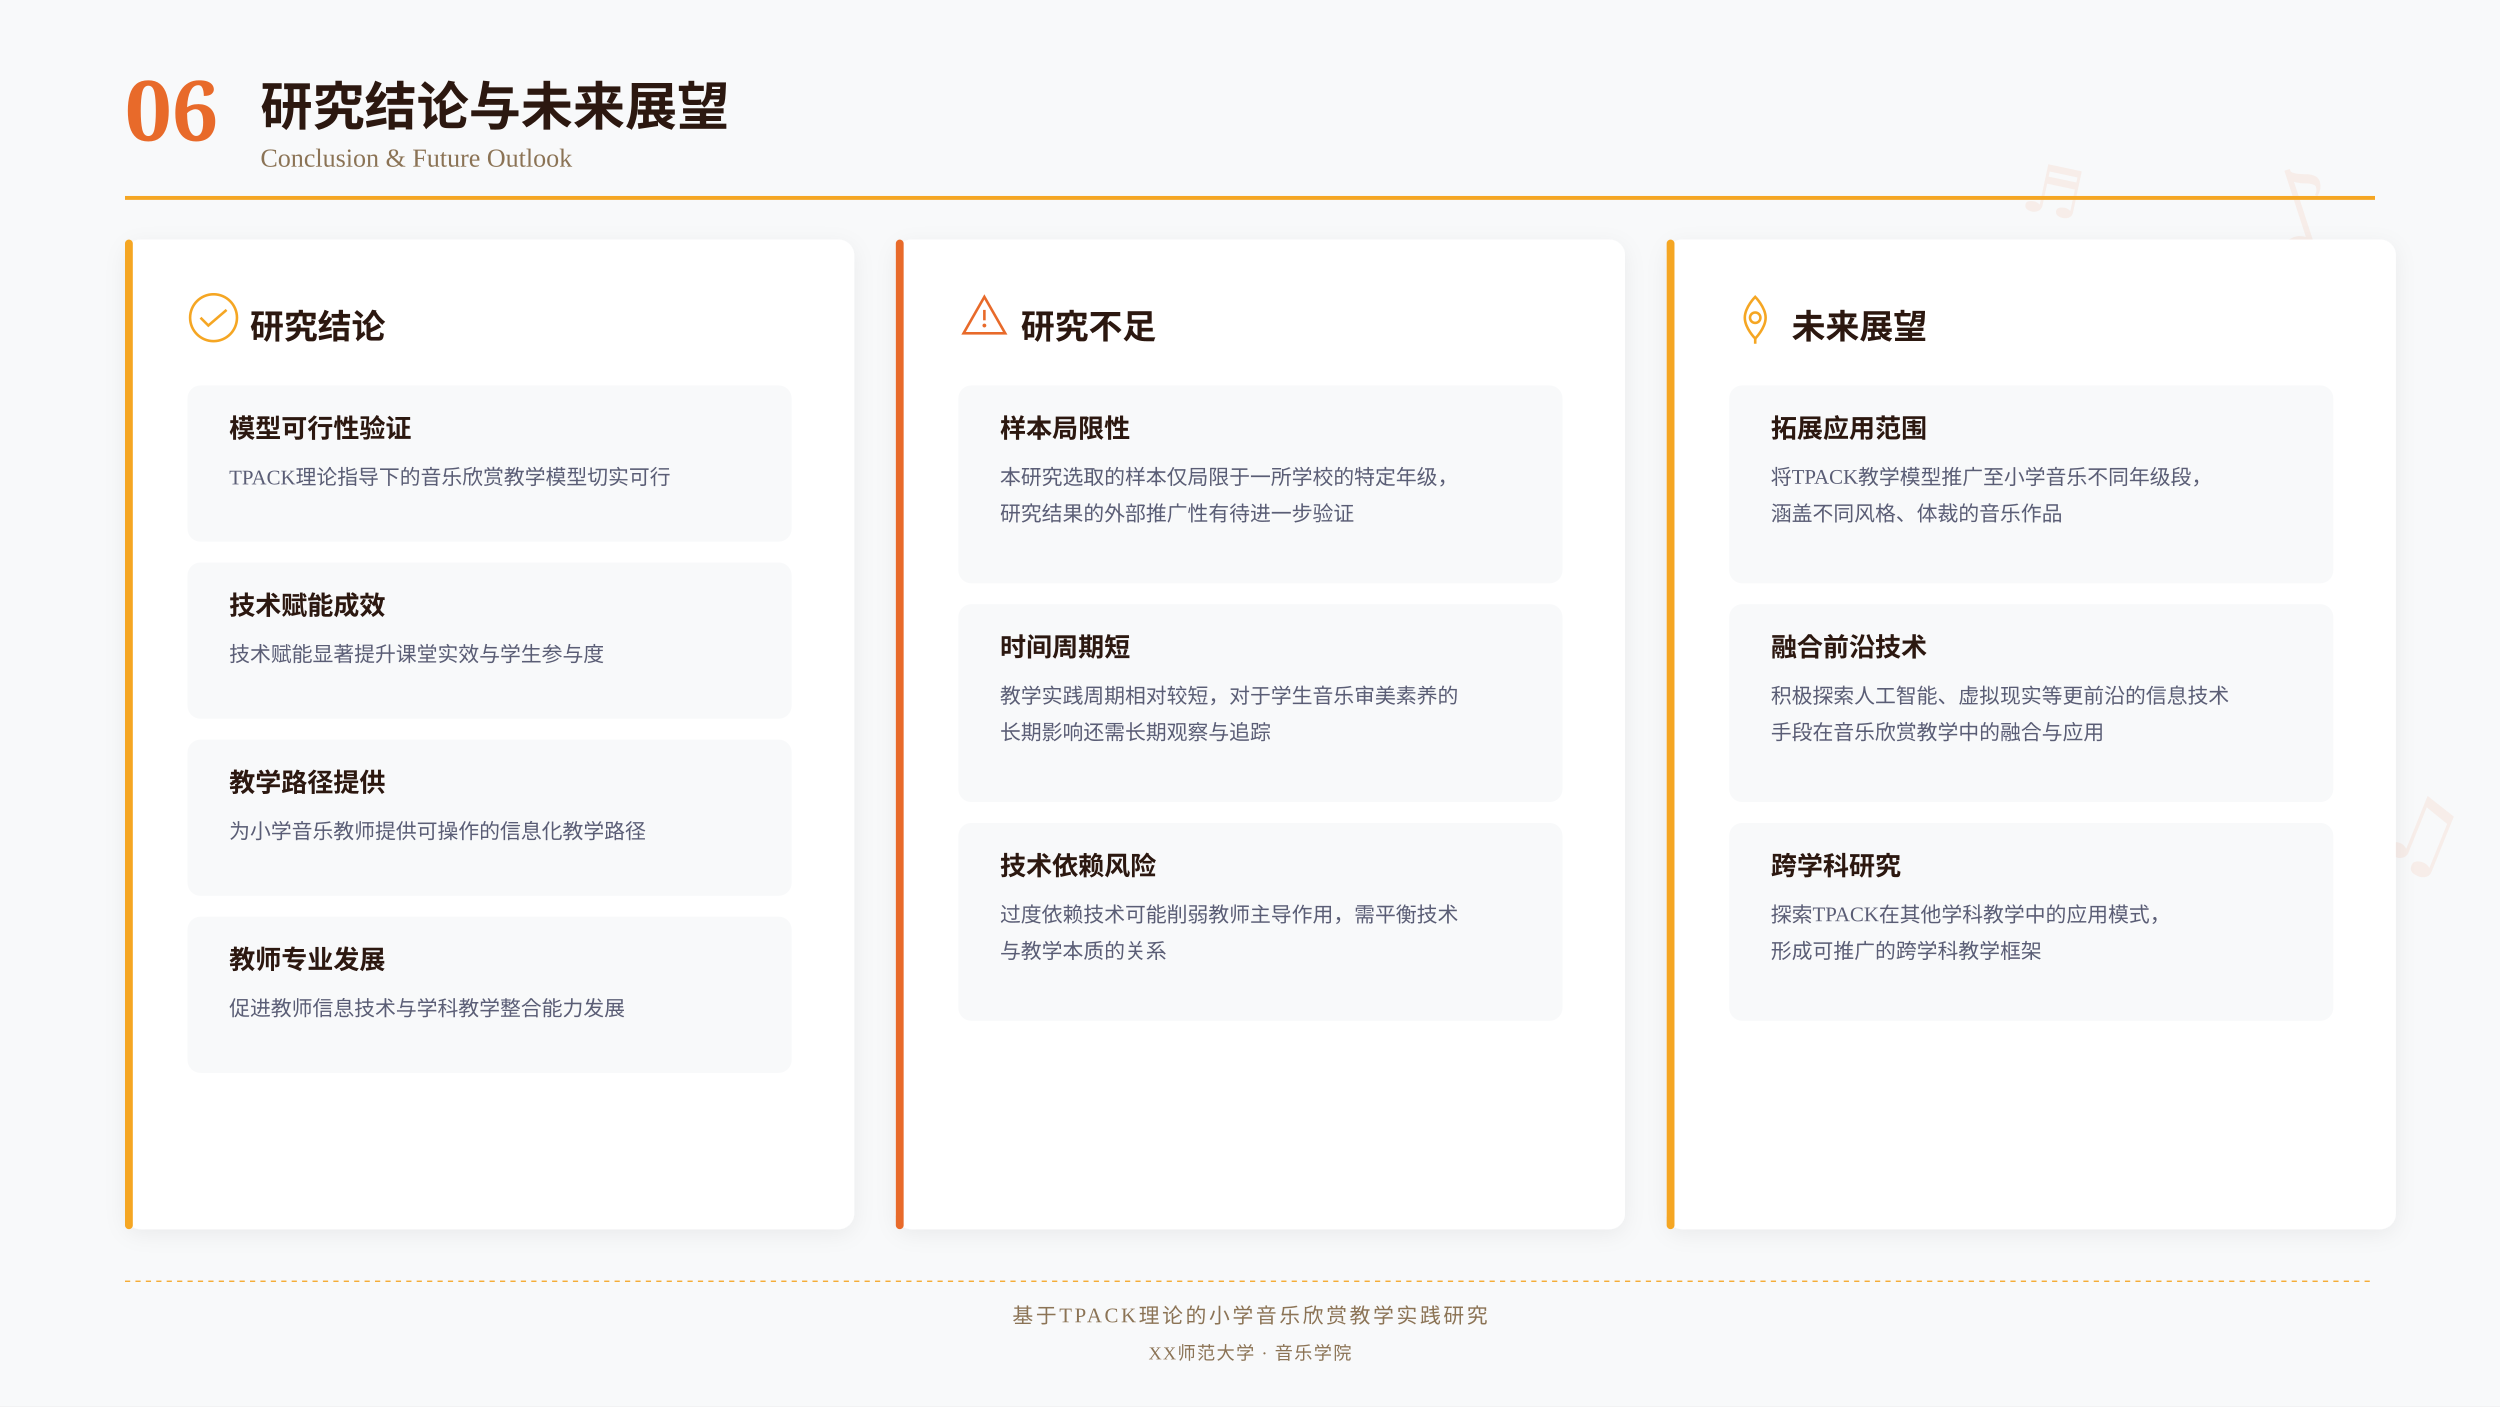
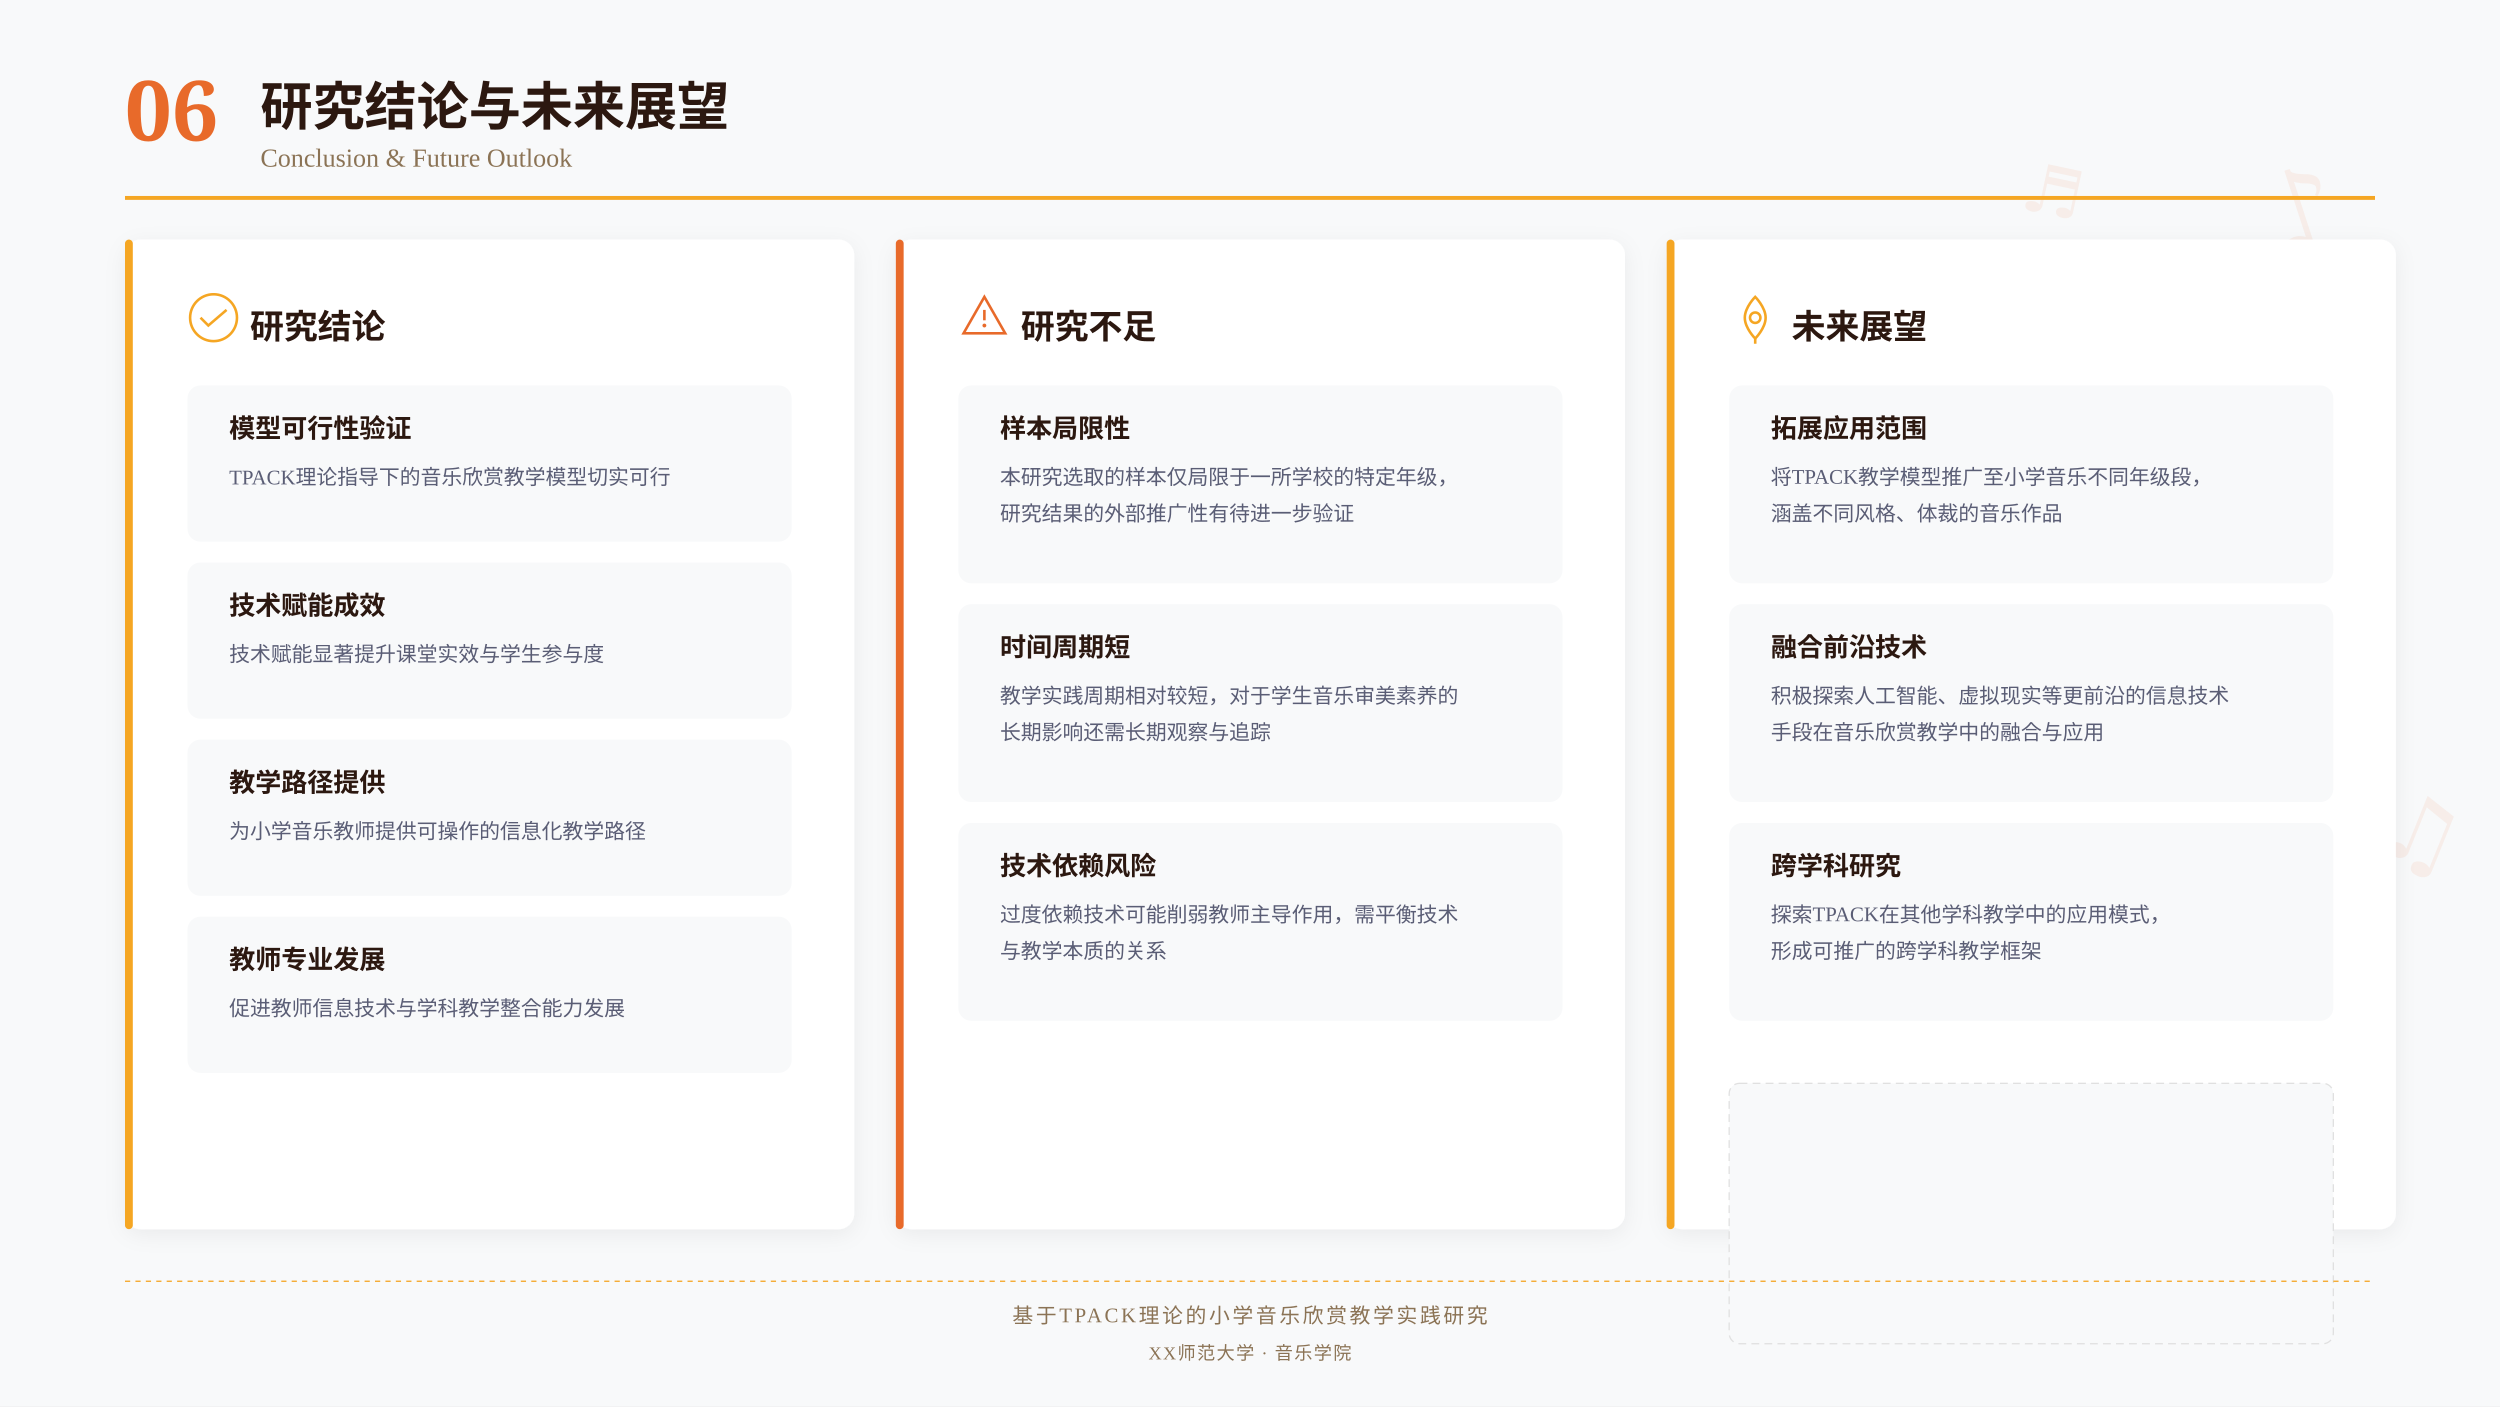
<svg xmlns="http://www.w3.org/2000/svg" viewBox="0 0 1920 1080" width="1920" height="1080">
  <defs>
    <filter id="cardShadow">
      <feDropShadow dx="0" dy="4" stdDeviation="8" flood-opacity="0.06" />
    </filter>
    <linearGradient id="headerGrad" x1="0%" y1="0%" x2="100%" y2="100%">
      <stop offset="0%" style="stop-color:#E86A2A;stop-opacity:1" />
      <stop offset="100%" style="stop-color:#D35400;stop-opacity:1" />
    </linearGradient>
  </defs>
  <rect width="1920" height="1080" fill="#F8F9FA" />
  <g opacity="0.08" fill="#E86A2A">
    <g transform="translate(1750, 200) rotate(-18)">
      <text font-size="88" font-family="serif">♪</text>
    </g>
    <g transform="translate(1820, 650) rotate(22)">
      <text font-size="72" font-family="serif">♫</text>
    </g>
    <g transform="translate(140, 780) rotate(-28)">
      <text font-size="64" font-family="serif">♩</text>
    </g>
    <g transform="translate(1550, 160) rotate(12)">
      <text font-size="52" font-family="serif">♬</text>
    </g>
    <g transform="translate(1780, 880) rotate(-15)">
      <text font-size="56" font-family="serif">♪</text>
    </g>
    <g transform="translate(240, 260) rotate(18)">
      <text font-size="44" font-family="serif">♫</text>
    </g>
  </g>
  <text x="96" y="108" font-size="64" fill="#E86A2A" font-family="'Noto Serif SC', serif" font-weight="700">06</text>
  <text x="200" y="96" font-size="40" fill="#2C1810" font-family="'Noto Serif SC', serif" font-weight="600">研究结论与未来展望</text>
  <text x="200" y="128" font-size="20" fill="#8B7355">Conclusion &amp; Future Outlook</text>
  <line x1="96" y1="152" x2="1824" y2="152" stroke="#F5A623" stroke-width="3" />
  <rect x="96" y="184" width="560" height="760" rx="12" fill="#FFFFFF" filter="url(#cardShadow)" />
  <rect x="96" y="184" width="6" height="760" rx="3" fill="#F5A623" />
  <g transform="translate(144, 224)">
    <circle cx="20" cy="20" r="18" fill="none" stroke="#F5A623" stroke-width="2" />
    <polyline points="10,20 16,26 30,14" fill="none" stroke="#F5A623" stroke-width="2" />
  </g>
  <text x="192" y="260" font-size="26" fill="#2C1810" font-weight="600">研究结论</text>
  <rect x="144" y="296" width="464" height="120" rx="10" fill="#F8F9FA" />
  <text x="176" y="336" font-size="20" fill="#2C1810" font-weight="600">模型可行性验证</text>
  <text x="176" y="372" font-size="16" fill="#5A5D75">TPACK理论指导下的音乐欣赏教学模型切实可行</text>
  <rect x="144" y="432" width="464" height="120" rx="10" fill="#F8F9FA" />
  <text x="176" y="472" font-size="20" fill="#2C1810" font-weight="600">技术赋能成效</text>
  <text x="176" y="508" font-size="16" fill="#5A5D75">技术赋能显著提升课堂实效与学生参与度</text>
  <rect x="144" y="568" width="464" height="120" rx="10" fill="#F8F9FA" />
  <text x="176" y="608" font-size="20" fill="#2C1810" font-weight="600">教学路径提供</text>
  <text x="176" y="644" font-size="16" fill="#5A5D75">为小学音乐教师提供可操作的信息化教学路径</text>
  <rect x="144" y="704" width="464" height="120" rx="10" fill="#F8F9FA" />
  <text x="176" y="744" font-size="20" fill="#2C1810" font-weight="600">教师专业发展</text>
  <text x="176" y="780" font-size="16" fill="#5A5D75">促进教师信息技术与学科教学整合能力发展</text>
  <rect x="688" y="184" width="560" height="760" rx="12" fill="#FFFFFF" filter="url(#cardShadow)" />
  <rect x="688" y="184" width="6" height="760" rx="3" fill="#E86A2A" />
  <g transform="translate(736, 224)">
    <path d="M20 4 L36 32 L4 32 Z" fill="none" stroke="#E86A2A" stroke-width="2" />
    <line x1="20" y1="14" x2="20" y2="22" stroke="#E86A2A" stroke-width="2" />
    <circle cx="20" cy="26" r="1.5" fill="#E86A2A" />
  </g>
  <text x="784" y="260" font-size="26" fill="#2C1810" font-weight="600">研究不足</text>
  <rect x="736" y="296" width="464" height="152" rx="10" fill="#F8F9FA" />
  <text x="768" y="336" font-size="20" fill="#2C1810" font-weight="600">样本局限性</text>
  <text x="768" y="372" font-size="16" fill="#5A5D75">本研究选取的样本仅局限于一所学校的特定年级，</text>
  <text x="768" y="400" font-size="16" fill="#5A5D75">研究结果的外部推广性有待进一步验证</text>
  <rect x="736" y="464" width="464" height="152" rx="10" fill="#F8F9FA" />
  <text x="768" y="504" font-size="20" fill="#2C1810" font-weight="600">时间周期短</text>
  <text x="768" y="540" font-size="16" fill="#5A5D75">教学实践周期相对较短，对于学生音乐审美素养的</text>
  <text x="768" y="568" font-size="16" fill="#5A5D75">长期影响还需长期观察与追踪</text>
  <rect x="736" y="632" width="464" height="152" rx="10" fill="#F8F9FA" />
  <text x="768" y="672" font-size="20" fill="#2C1810" font-weight="600">技术依赖风险</text>
  <text x="768" y="708" font-size="16" fill="#5A5D75">过度依赖技术可能削弱教师主导作用，需平衡技术</text>
  <text x="768" y="736" font-size="16" fill="#5A5D75">与教学本质的关系</text>
  <rect x="1280" y="184" width="560" height="760" rx="12" fill="#FFFFFF" filter="url(#cardShadow)" />
  <rect x="1280" y="184" width="6" height="760" rx="3" fill="#F5A623" />
  <g transform="translate(1328, 224)">
    <path d="M20 4 C20 4 28 12 28 20 C28 28 20 36 20 36 C20 36 12 28 12 20 C12 12 20 4 20 4Z" fill="none" stroke="#F5A623" stroke-width="2" />
    <circle cx="20" cy="20" r="4" fill="none" stroke="#F5A623" stroke-width="2" />
    <line x1="20" y1="36" x2="20" y2="40" stroke="#F5A623" stroke-width="2" />
  </g>
  <text x="1376" y="260" font-size="26" fill="#2C1810" font-weight="600">未来展望</text>
  <rect x="1328" y="296" width="464" height="152" rx="10" fill="#F8F9FA" />
  <text x="1360" y="336" font-size="20" fill="#2C1810" font-weight="600">拓展应用范围</text>
  <text x="1360" y="372" font-size="16" fill="#5A5D75">将TPACK教学模型推广至小学音乐不同年级段，</text>
  <text x="1360" y="400" font-size="16" fill="#5A5D75">涵盖不同风格、体裁的音乐作品</text>
  <rect x="1328" y="464" width="464" height="152" rx="10" fill="#F8F9FA" />
  <text x="1360" y="504" font-size="20" fill="#2C1810" font-weight="600">融合前沿技术</text>
  <text x="1360" y="540" font-size="16" fill="#5A5D75">积极探索人工智能、虚拟现实等更前沿的信息技术</text>
  <text x="1360" y="568" font-size="16" fill="#5A5D75">手段在音乐欣赏教学中的融合与应用</text>
  <rect x="1328" y="632" width="464" height="152" rx="10" fill="#F8F9FA" />
  <text x="1360" y="672" font-size="20" fill="#2C1810" font-weight="600">跨学科研究</text>
  <text x="1360" y="708" font-size="16" fill="#5A5D75">探索TPACK在其他学科教学中的应用模式，</text>
  <text x="1360" y="736" font-size="16" fill="#5A5D75">形成可推广的跨学科教学框架</text>
+   <g class="image-placeholder-group" data-editable="true">
+     <rect x="1328" y="832" width="464" height="200" rx="8" fill="#F8F9FA" stroke="#E0E0E0" stroke-width="1" stroke-dasharray="6,4" />
+   </g>
  <line x1="96" y1="984" x2="1824" y2="984" stroke="#F5A623" stroke-width="1" stroke-dasharray="4,4" />
  <text x="960" y="1016" font-size="16" text-anchor="middle" fill="#8B7355" letter-spacing="2">基于TPACK理论的小学音乐欣赏教学实践研究</text>
  <text x="960" y="1044" font-size="14" text-anchor="middle" fill="#8B7355" letter-spacing="1">XX师范大学 · 音乐学院</text>
</svg>
